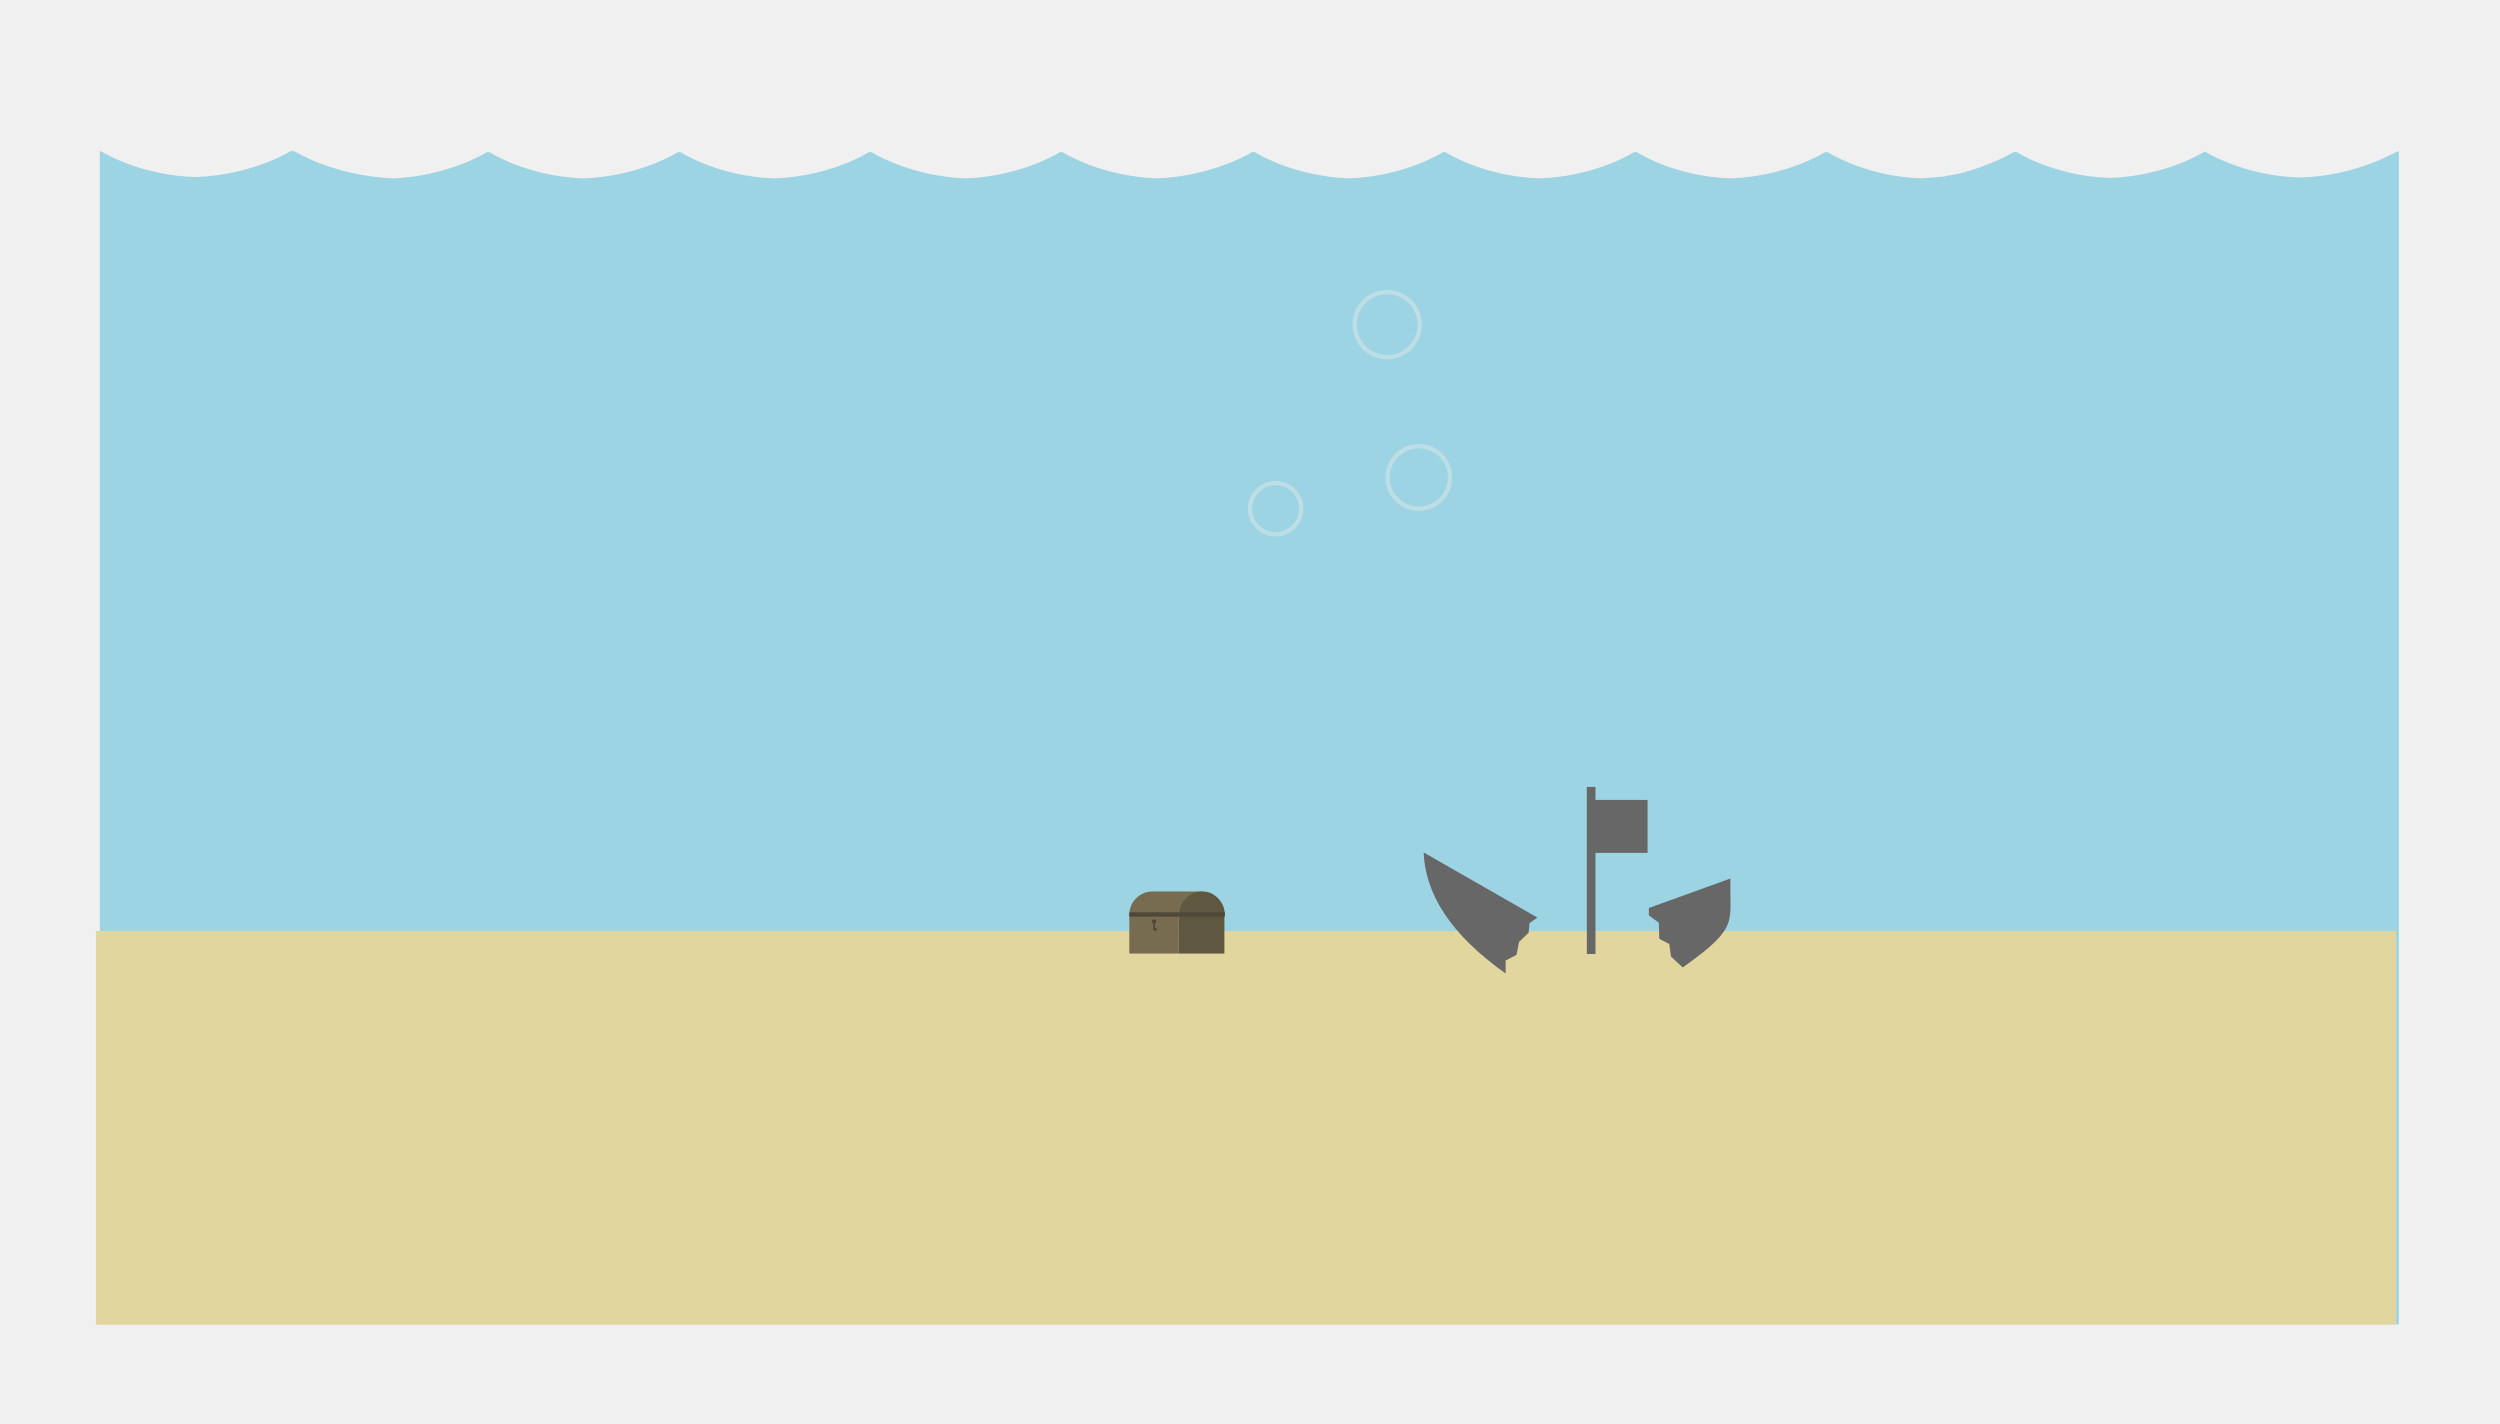
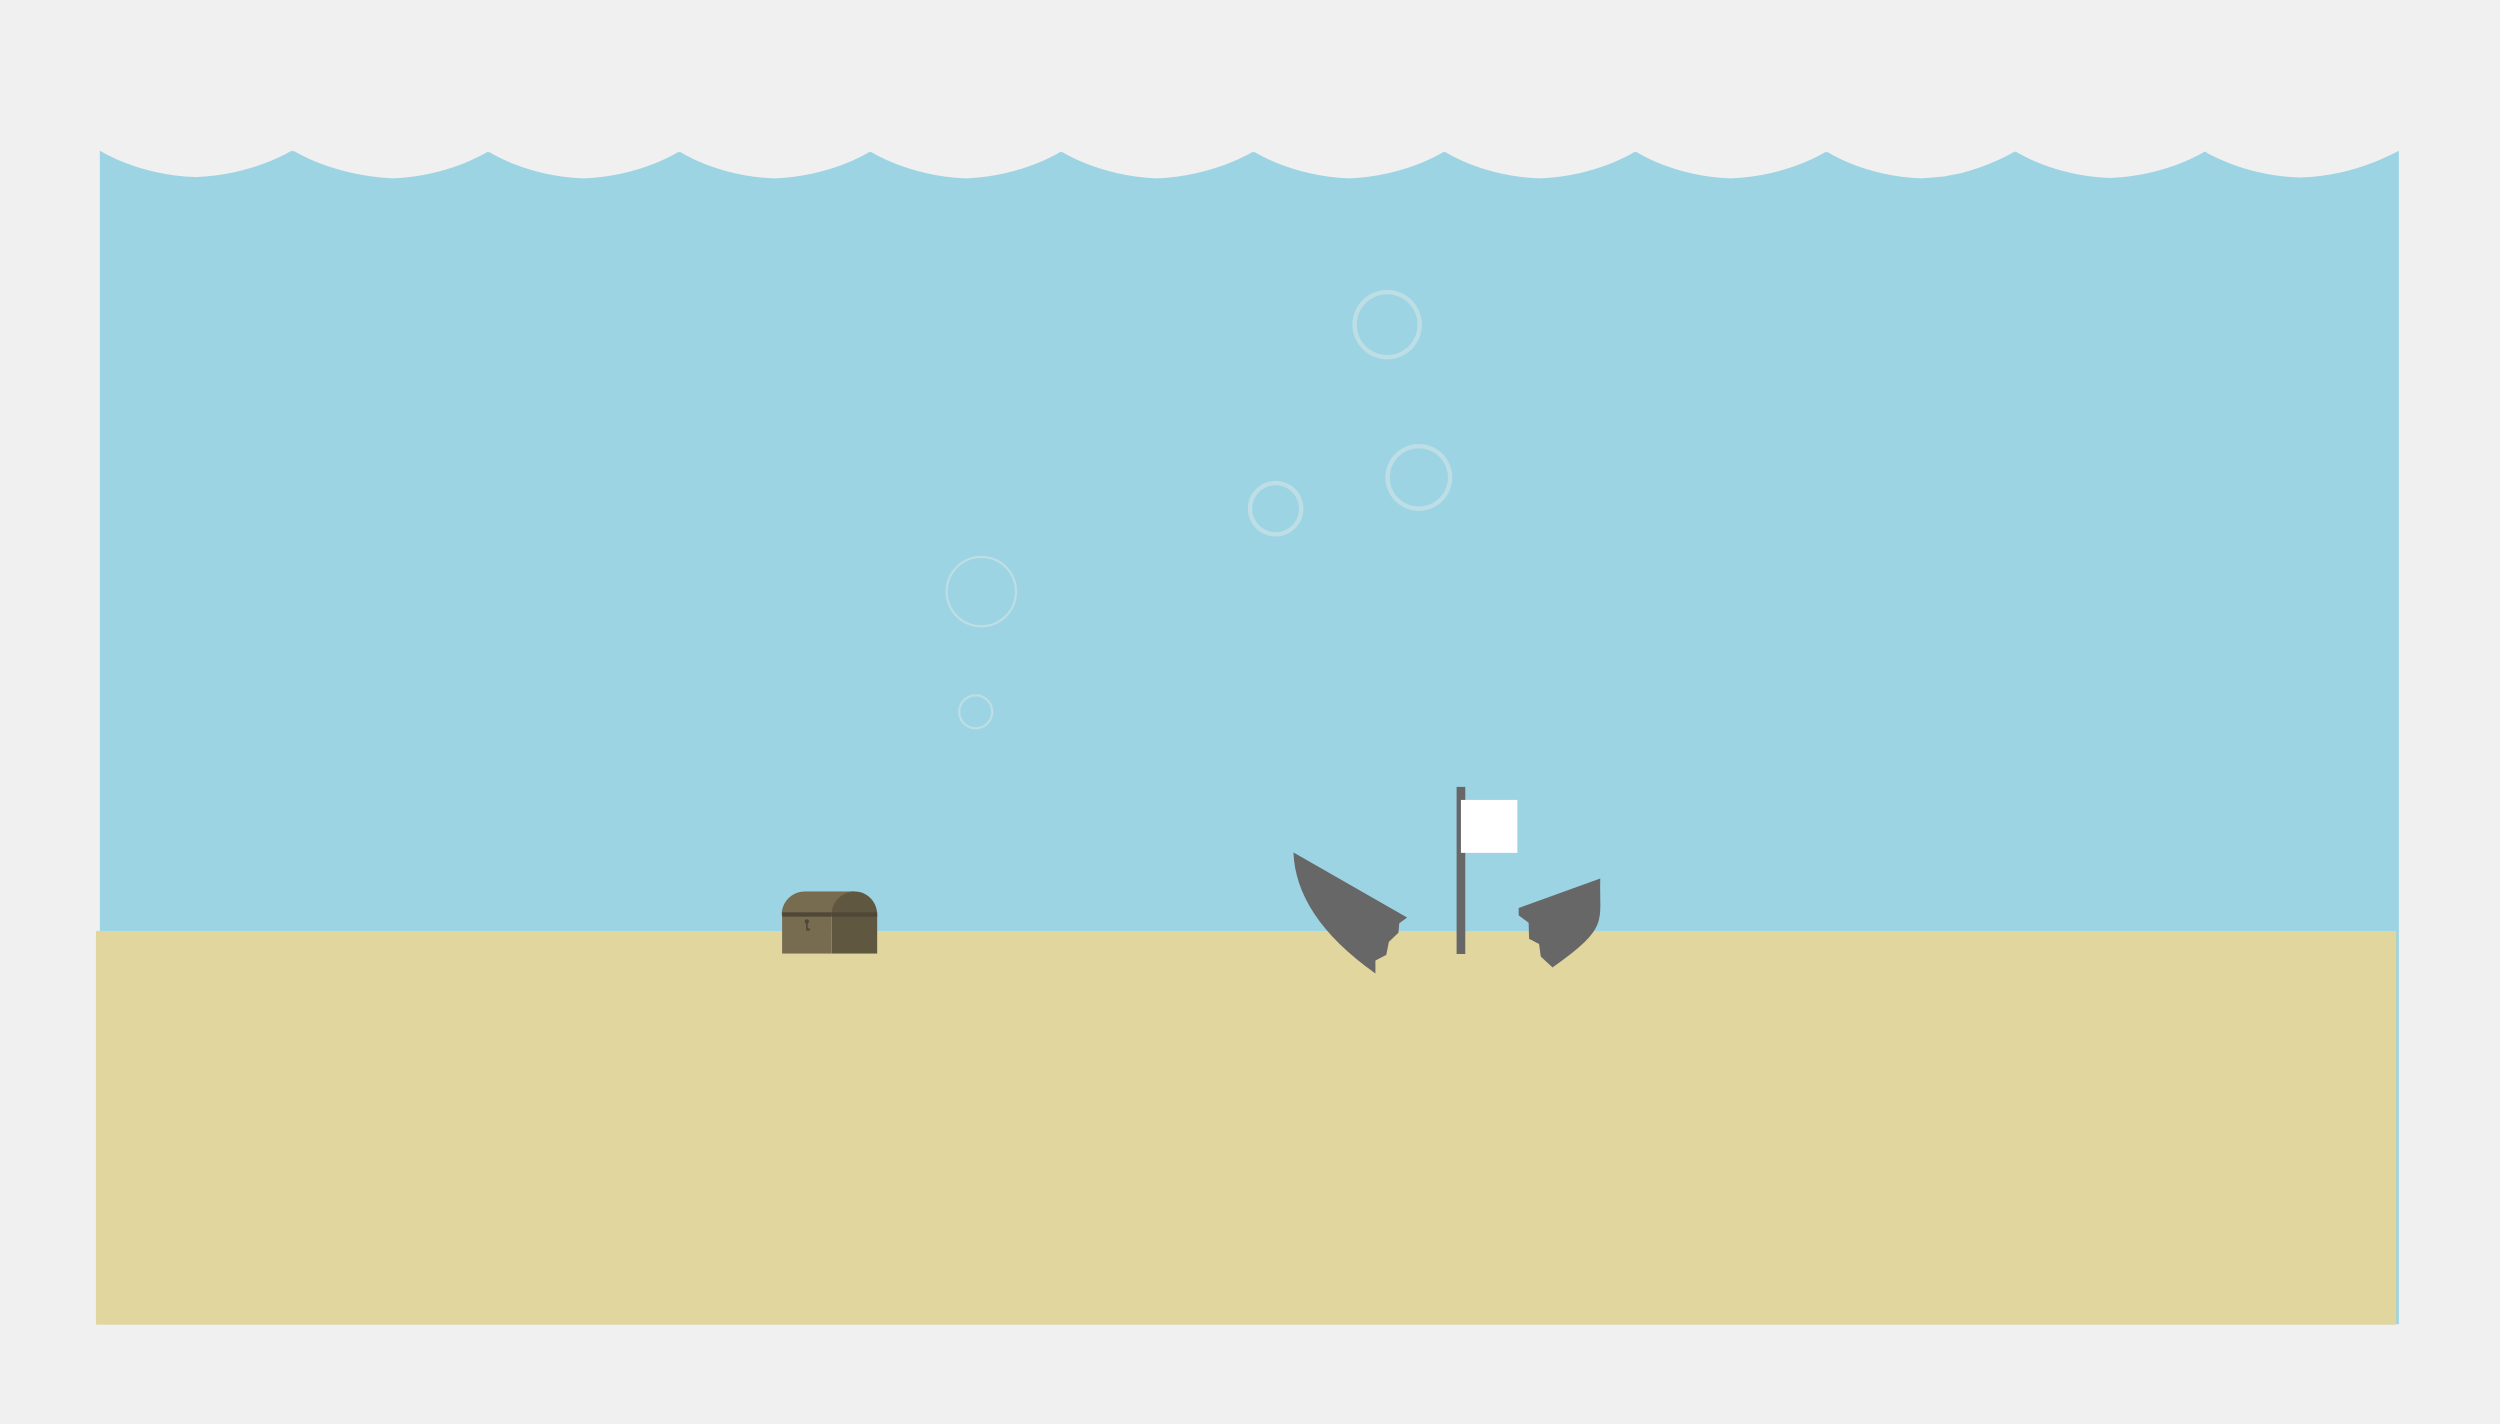
<svg xmlns="http://www.w3.org/2000/svg" version="1.1" id="Layer_1" x="0px" y="0px" viewBox="0 392 576 328" enable-background="new 0 392 576 328" xml:space="preserve">
  <path fill="#9CD4E4" d="M530,432.9c-11.5-0.3-19.5-4.6-21.6-5.7v-0.3c0,0-0.1,0.1-0.2,0.2c-0.2-0.1-0.2-0.2-0.2-0.2  s-8.7,5.6-21.8,6.1c-13.1-0.4-21.8-6.1-21.8-6.1s-0.1,0.1-0.2,0.2c-0.1-0.1-0.2-0.1-0.2-0.1l0,0l0,0l0,0l0,0l0,0  c0,0-3.8,2.4-10.1,4.3l0,0c-0.3,0.1-0.5,0.2-0.8,0.2c-0.1,0-0.1,0-0.2,0.1c-0.2,0.1-0.5,0.1-0.7,0.2c-0.1,0-0.2,0.1-0.3,0.1  c-0.2,0-0.4,0.1-0.6,0.1s-0.3,0.1-0.5,0.1s-0.3,0.1-0.5,0.1s-0.4,0.1-0.6,0.1c-0.1,0-0.3,0.1-0.4,0.1c-0.2,0-0.5,0.1-0.7,0.1  c-0.1,0-0.2,0-0.3,0.1c-0.2,0-0.5,0.1-0.8,0.1c-0.1,0-0.2,0-0.3,0c-0.3,0-0.6,0.1-0.8,0.1c-0.1,0-0.2,0-0.2,0  c-0.3,0-0.6,0.1-0.9,0.1c-0.1,0-0.1,0-0.2,0c-0.3,0-0.7,0.1-1,0.1c-0.1,0-0.1,0-0.2,0c-0.3,0-0.7,0-1,0.1h-0.1  c-13.1-0.4-21.8-6.1-21.8-6.1l0,0l0,0c0,0-0.1,0.1-0.2,0.1c-0.2-0.1-0.2-0.1-0.2-0.1l0,0l0,0l0,0l0,0c0,0-8.7,5.6-21.8,6.1  c-13.1-0.4-21.8-6.1-21.8-6.1l0,0l0,0c0,0-0.1,0.1-0.2,0.1c-0.2-0.1-0.2-0.1-0.2-0.1l0,0l0,0l0,0l0,0l0,0l0,0l0,0l0,0  c0,0-8.7,5.6-21.8,6.1c-12.7-0.4-21.3-5.7-21.8-6.1l0,0l0,0l0,0l0,0l0,0c0,0-0.1,0.1-0.2,0.1c-0.2-0.1-0.2-0.1-0.2-0.1l0,0l0,0l0,0  l0,0l0,0l0,0l0,0l0,0c0,0-8.7,5.6-21.8,6.1c-13.1-0.5-21.8-6.1-21.8-6.1l0,0l0,0l0,0l0,0c0,0-0.1,0.1-0.2,0.1  c-0.1-0.1-0.2-0.1-0.2-0.1l0,0l0,0l0,0l0,0l0,0l0,0l0,0l0,0l0,0l0,0l0,0c0,0-9,5.6-22.1,6.1c-13.1-0.5-21.8-6.1-21.8-6.1l0,0l0,0  l0,0l0,0c0,0-0.1,0-0.2,0.1c-0.1-0.1-0.2-0.1-0.2-0.1l0,0l0,0l0,0l0,0l0,0l0,0l0,0l0,0c0,0-8.7,5.6-21.8,6.1  c-13.1-0.5-21.8-6.1-21.8-6.1l0,0l0,0c0,0-0.1,0-0.2,0.1c-0.1-0.1-0.2-0.1-0.2-0.1l0,0l0,0l0,0l0,0l0,0l0,0l0,0l0,0l0,0  c-0.6,0.4-9.1,5.6-21.8,6.1c-13.1-0.4-21.8-6.1-21.8-6.1l0,0l0,0l0,0c0,0-0.1,0.1-0.2,0.1c-0.2-0.1-0.2-0.1-0.2-0.1l0,0l0,0l0,0l0,0  c0,0-8.7,5.6-21.8,6.1c-13.1-0.4-21.8-6.1-21.8-6.1s-0.1,0.1-0.2,0.1c-0.2-0.1-0.2-0.1-0.2-0.1l0,0l0,0l0,0l0,0l0,0  c-0.7,0.4-9.2,5.6-21.8,6.1c-14.2-0.7-22.9-6.4-22.9-6.4v0.3c-0.3-0.2-0.4-0.3-0.4-0.3s-8.8,5.6-22.1,6.1  c-13.3-0.4-22.1-6.1-22.1-6.1v270.4h44.7h43.7l0,0h44.7h43.7h0.1h44.7h43.7h0.1h44.7h43.7l0,0h44.7h43.7h0.1H509h43.7V426.8  C552.1,426.8,543.3,432.5,530,432.9z" />
  <rect x="22.1" y="606.5" fill="#E2D69F" width="530" height="90.7" />
  <circle fill="none" stroke="#BEDEE5" stroke-miterlimit="10" cx="293.9" cy="509.2" r="5.9" />
+   <circle fill="none" stroke="#BEDEE5" stroke-width="0.5" stroke-miterlimit="10" cx="224.8" cy="556" r="3.8" />
+   <circle fill="none" stroke="#BEDEE5" stroke-width="0.5" stroke-miterlimit="10" cx="226.1" cy="528.3" r="8" />
  <circle fill="none" stroke="#BEDEE5" stroke-miterlimit="10" cx="319.6" cy="466.8" r="7.5" />
  <circle fill="none" stroke="#BEDEE5" stroke-miterlimit="10" cx="326.9" cy="502" r="7.2" />
-   <path fill="#686767" d="M354.2,603.4l-1.8,1.3l-0.2,2.2L350,609l-0.6,3l-2.5,1.3l0,3c-12.7-9-18.5-18.3-18.9-27.9L354.2,603.4z" />
-   <path fill="#686767" d="M379.9,601.2v1.7l2.3,1.7l0.1,3.7l2.3,1.2l0.4,2.9l2.7,2.5c13.3-9.4,10.7-10.4,11-20.5L379.9,601.2z" />
-   <line fill="none" stroke="#686767" stroke-width="2" stroke-miterlimit="10" x1="366.6" y1="611.8" x2="366.6" y2="573.3" />
-   <rect x="366.6" y="576.3" fill="#686767" width="13" height="12.2" />
+   <path fill="#686767" d="M324.2,603.4l-1.8,1.3l-0.2,2.2L320,609l-0.6,3l-2.5,1.3l0,3c-12.7-9-18.5-18.3-18.9-27.9L324.2,603.4z" />
+   <path fill="#686767" d="M349.9,601.2v1.7l2.3,1.7l0.1,3.7l2.3,1.2l0.4,2.9l2.7,2.5c13.3-9.4,10.7-10.4,11-20.5L349.9,601.2z" />
+   <line fill="none" stroke="#686767" stroke-width="2" stroke-miterlimit="10" x1="336.6" y1="611.8" x2="336.6" y2="573.3" />
+   <rect x="336.6" y="576.3" fill="#FFFFFF" width="13" height="12.2" />
  <g>
-     <rect x="271.6" y="602.7" fill="#605740" width="10.5" height="9" />
-     <rect x="260.2" y="602.7" fill="#776B50" width="11.4" height="9" />
-     <path fill="#776B50" d="M276.9,597.4v5.3h-16.7v0c0-2.9,2.4-5.3,5.3-5.3H276.9z" />
-     <path fill="#605740" d="M282.2,602.7h-10.5c0-1.2,0.4-2.3,1.1-3.2c0.6-0.8,1.5-1.5,2.5-1.8c0.5-0.2,1.1-0.3,1.7-0.3   c0.6,0,1.2,0.1,1.8,0.3C280.7,598.5,282.2,600.4,282.2,602.7z" />
-     <line fill="none" stroke="#4F4737" stroke-miterlimit="10" x1="260.2" y1="602.7" x2="271.6" y2="602.7" />
-     <line fill="none" stroke="#4F4737" stroke-miterlimit="10" x1="271.6" y1="602.7" x2="282.2" y2="602.7" />
-     <path fill="#4F4737" d="M266.1,605.9v-1.1c0.2-0.1,0.3-0.3,0.3-0.5c0-0.3-0.2-0.5-0.5-0.5c-0.3,0-0.5,0.2-0.5,0.5   c0,0.2,0.1,0.4,0.3,0.5v1.1v0.5h0.5h0.4v-0.5H266.1z" />
+     <rect x="191.6" y="602.7" fill="#605740" width="10.5" height="9" />
+     <rect x="180.2" y="602.7" fill="#776B50" width="11.4" height="9" />
+     <path fill="#776B50" d="M196.8,597.4v5.3h-16.7v0c0-2.9,2.4-5.3,5.3-5.3H196.8z" />
+     <path fill="#605740" d="M202.1,602.7h-10.5c0-1.2,0.4-2.3,1.1-3.2c0.6-0.8,1.5-1.5,2.5-1.8c0.5-0.2,1.1-0.3,1.7-0.3   c0.6,0,1.2,0.1,1.8,0.3C200.7,598.5,202.1,600.4,202.1,602.7z" />
+     <line fill="none" stroke="#4F4737" stroke-miterlimit="10" x1="180.2" y1="602.7" x2="191.6" y2="602.7" />
+     <line fill="none" stroke="#4F4737" stroke-miterlimit="10" x1="191.6" y1="602.7" x2="202.1" y2="602.7" />
+     <path fill="#4F4737" d="M186.1,605.9v-1.1c0.2-0.1,0.3-0.3,0.3-0.5c0-0.3-0.2-0.5-0.5-0.5c-0.3,0-0.5,0.2-0.5,0.5   c0,0.2,0.1,0.4,0.3,0.5v1.1v0.5h0.5h0.4v-0.5H186.1z" />
  </g>
</svg>
